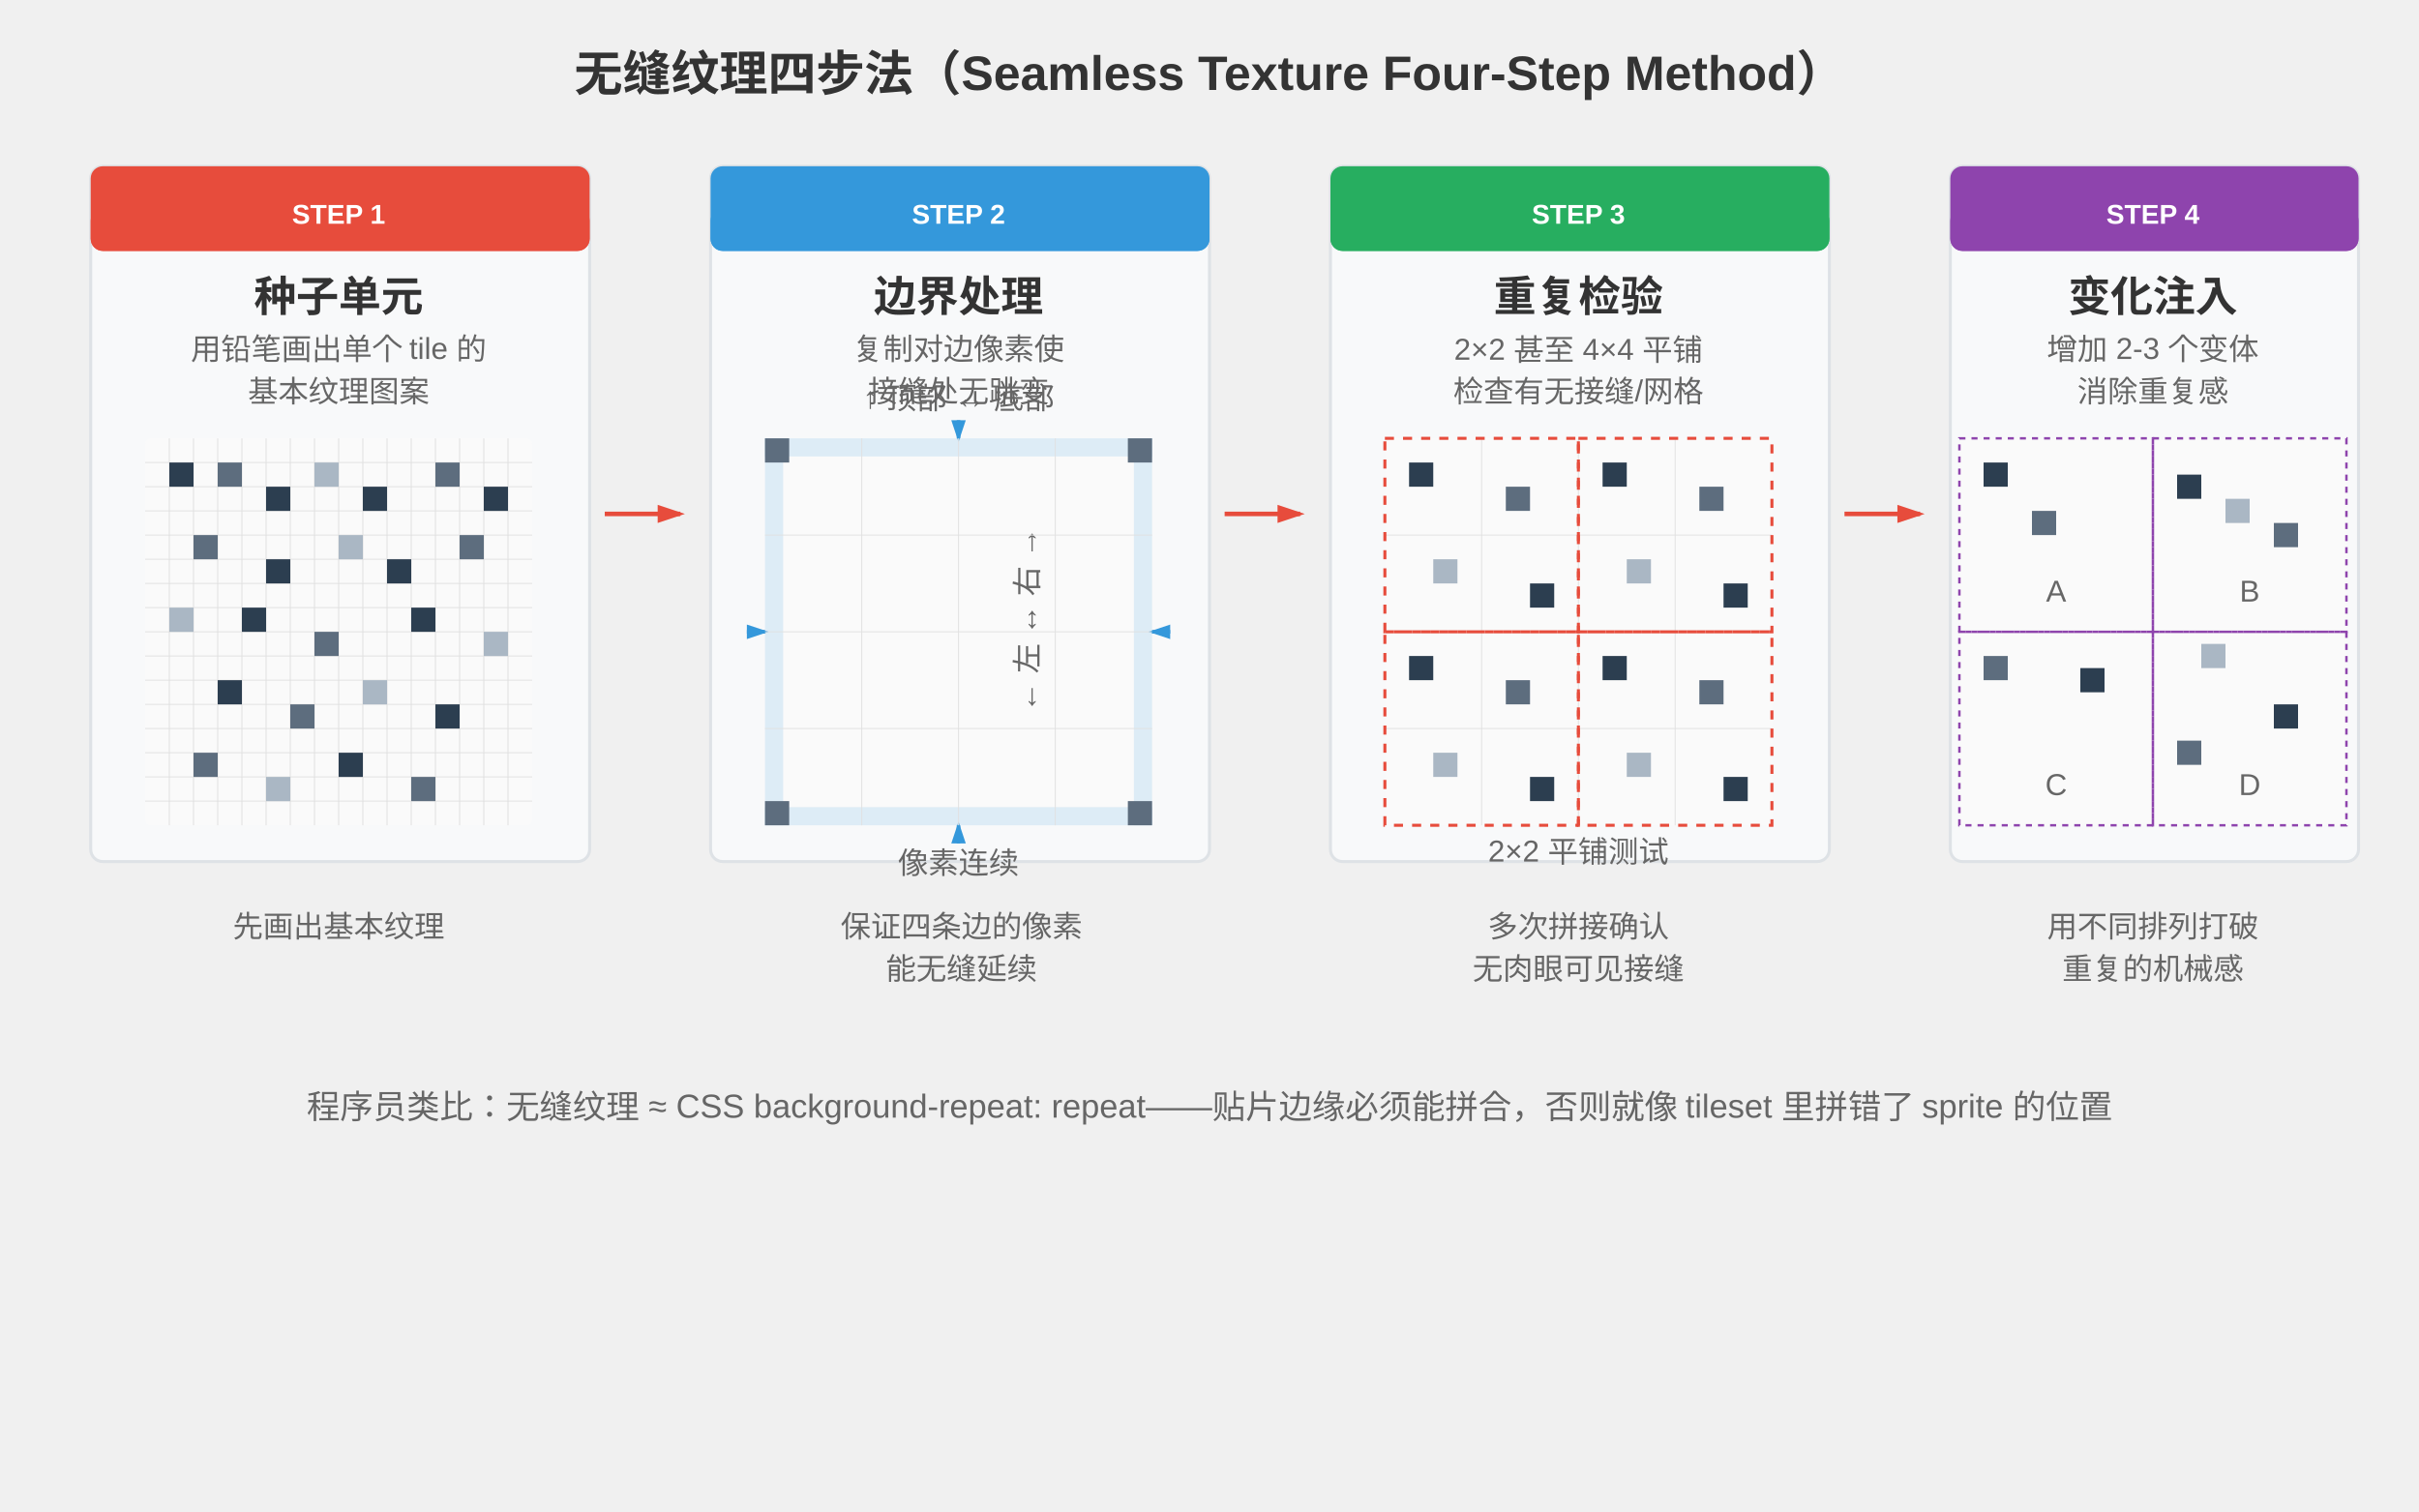
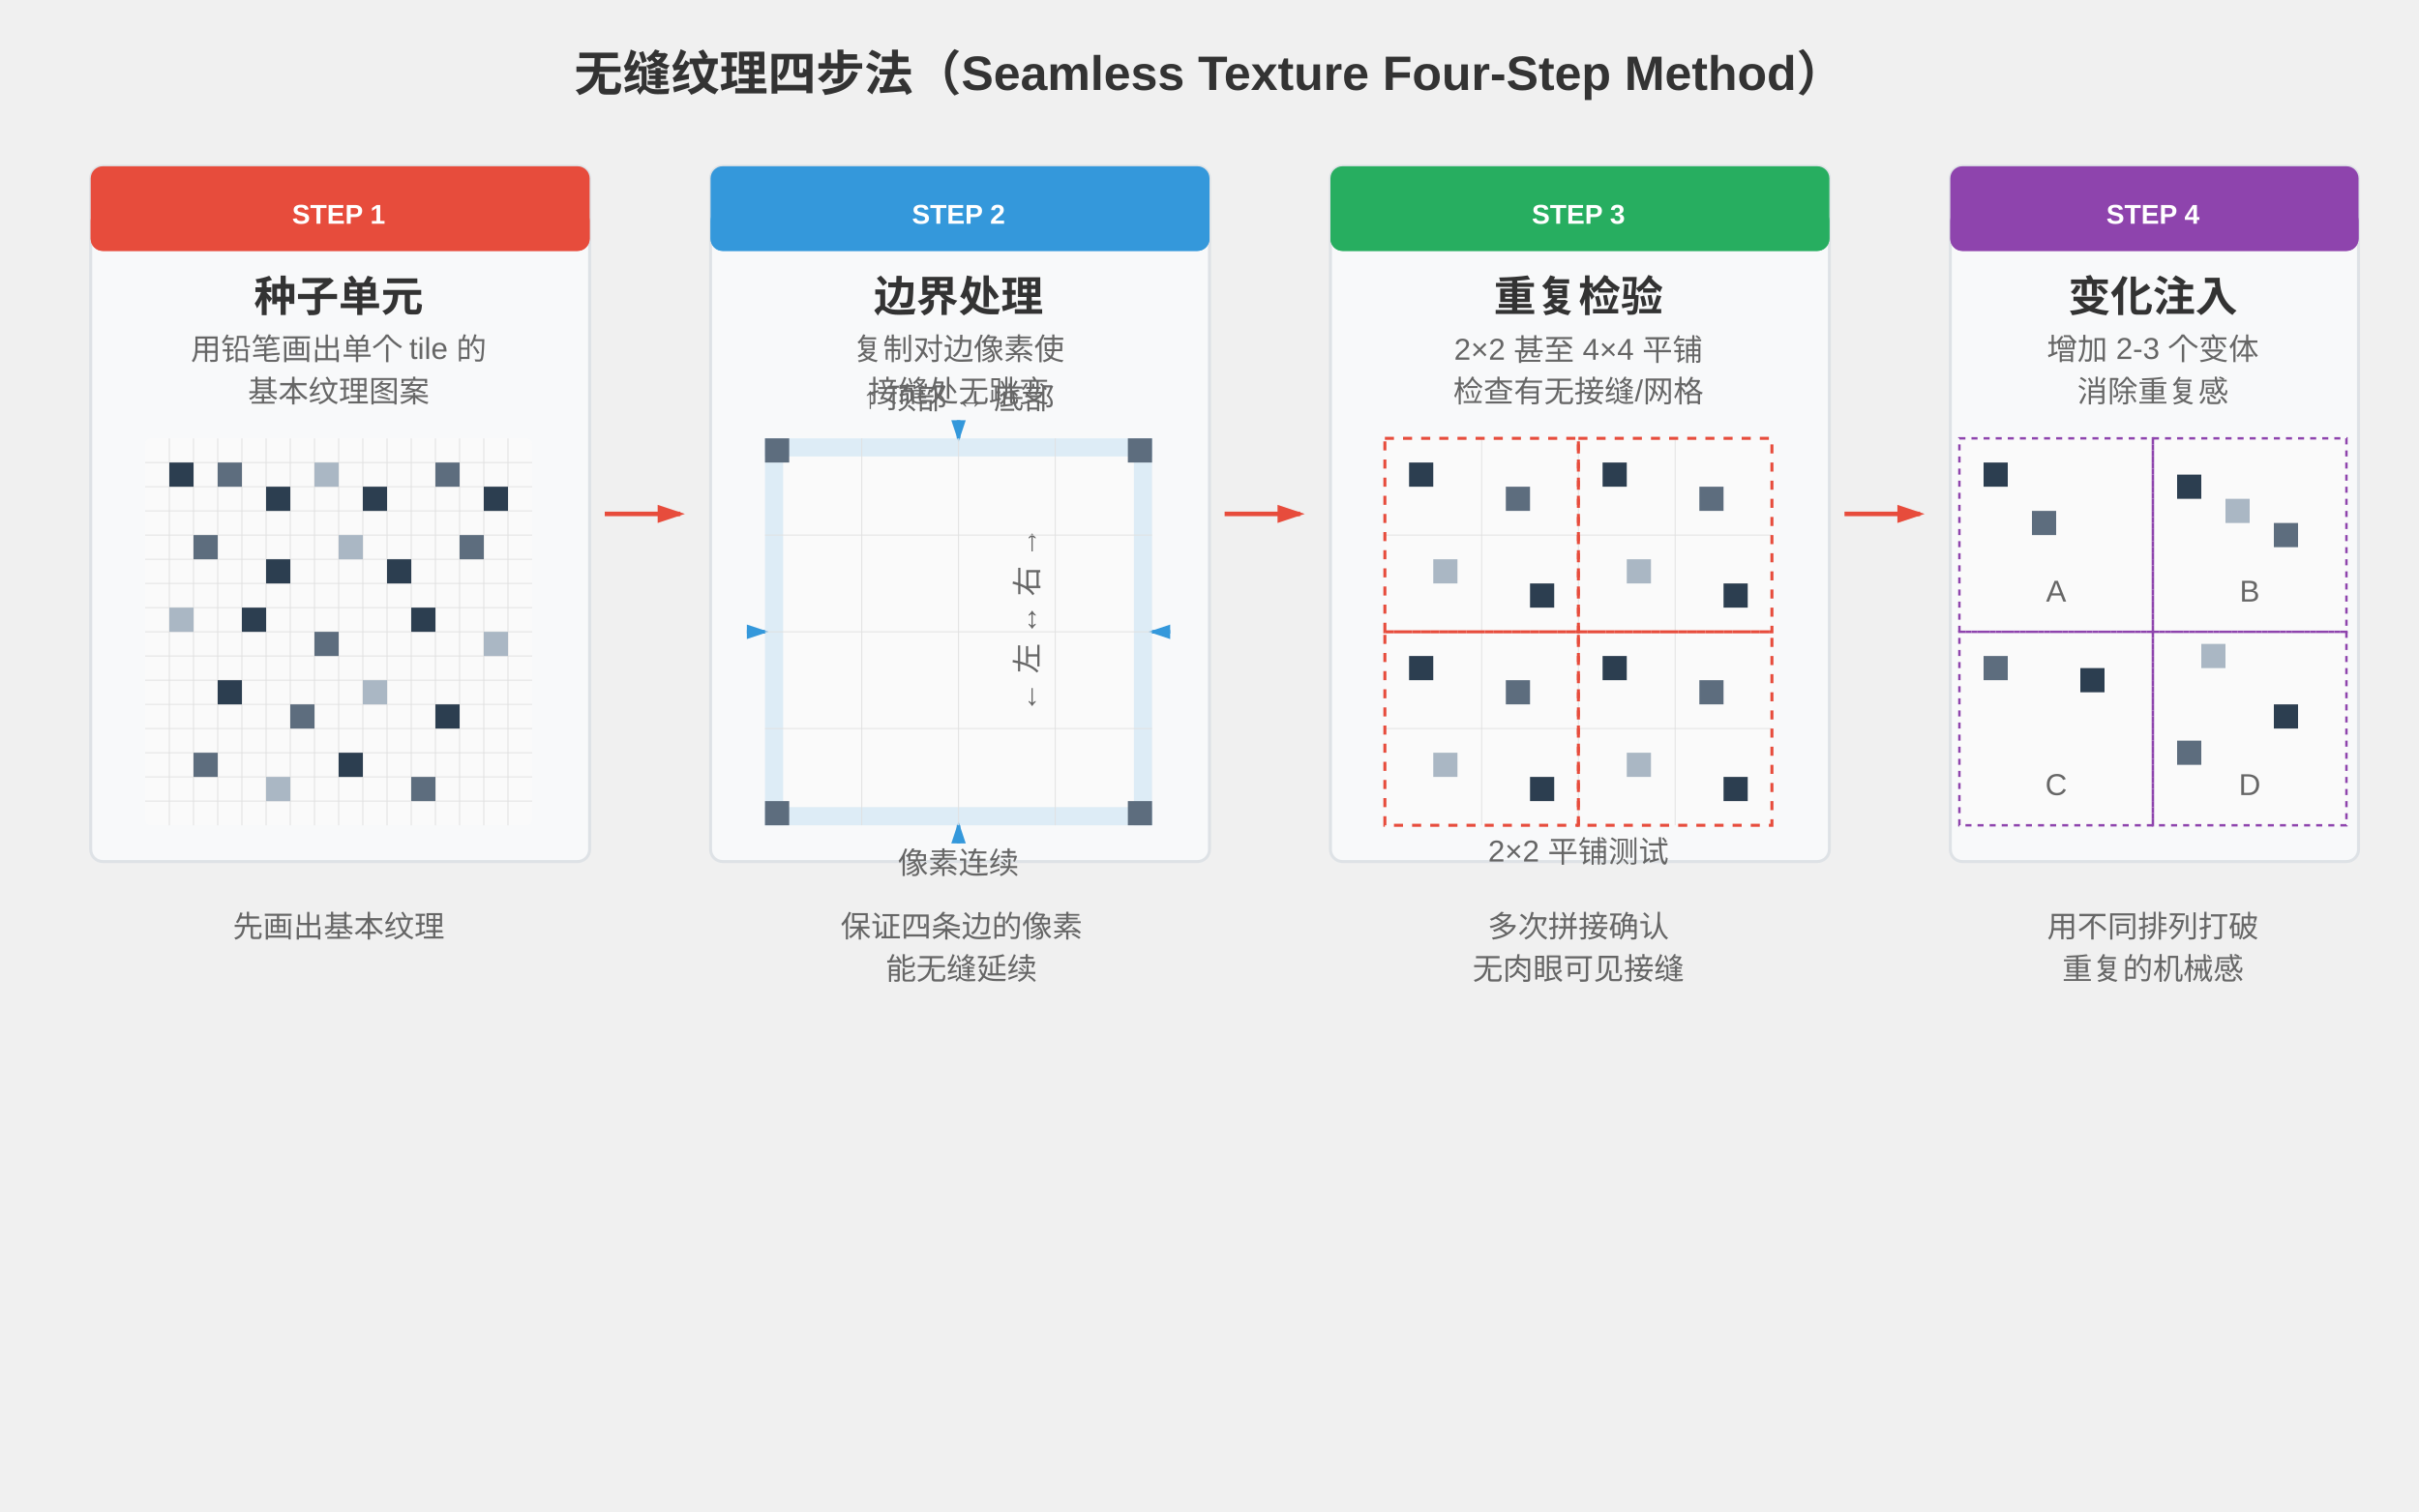
<svg xmlns="http://www.w3.org/2000/svg" viewBox="0 0 800 500" width="800" height="500">
  <style>
    text { font-family: 'PingFang SC','Microsoft YaHei',Arial,sans-serif; }
    .title { font-size: 16px; font-weight: bold; fill: #333; }
    .subtitle { font-size: 11px; fill: #666; }
    .step-num { font-size: 20px; font-weight: bold; fill: #E74C3C; }
    .step-title { font-size: 14px; font-weight: bold; fill: #333; }
    .step-desc { font-size: 10px; fill: #666; }
    .grid-cell { stroke: #ccc; stroke-width: 0.4; }
    .grid-fill { fill: #2C3E50; }
    .grid-fill-mid { fill: #5D6D7E; }
    .grid-fill-light { fill: #aab7c4; }
    .grid-bg { fill: #fafafa; }
    .arrow { stroke: #E74C3C; stroke-width: 1.5; fill: none; marker-end: url(#arrowhead); }
    .arrow-cyan { stroke: #3498DB; stroke-width: 1.2; fill: none; marker-end: url(#arrowhead-cyan); }
    .highlight { fill: none; stroke: #E74C3C; stroke-width: 1.5; stroke-dasharray: 4,3; opacity: 0.7; }
    .step-box { fill: #F8F9FA; stroke: #dee2e6; stroke-width: 1; }
    .tag { font-size: 9px; fill: #fff; font-weight: bold; }
  </style>
  <defs>
    <marker id="arrowhead" markerWidth="6" markerHeight="4" refX="5" refY="2" orient="auto">
      <polygon points="0,0 6,2 0,4" fill="#E74C3C" />
    </marker>
    <marker id="arrowhead-cyan" markerWidth="6" markerHeight="4" refX="5" refY="2" orient="auto">
      <polygon points="0,0 6,2 0,4" fill="#3498DB" />
    </marker>
  </defs>
  <text x="400" y="30" class="title" text-anchor="middle">无缝纹理四步法（Seamless Texture Four-Step Method）</text>
  <g transform="translate(30, 55)">
    <rect x="0" y="0" width="165" height="230" class="step-box" rx="4" />
    <rect x="0" y="0" width="165" height="28" fill="#E74C3C" rx="4" />
    <rect x="0" y="14" width="165" height="14" fill="#E74C3C" rx="4" />
    <rect x="165" y="0" width="0" height="28" fill="#E74C3C" />
    <text x="82" y="19" class="tag" text-anchor="middle">STEP 1</text>
    <text x="82" y="48" class="step-title" text-anchor="middle">种子单元</text>
    <text x="82" y="64" class="step-desc" text-anchor="middle">用铅笔画出单个 tile 的</text>
    <text x="82" y="78" class="step-desc" text-anchor="middle">基本纹理图案</text>
    <g transform="translate(18, 90)">
      <rect x="0" y="0" width="128" height="128" class="grid-bg" rx="2" />
      <g stroke="#e0e0e0" stroke-width="0.3">
        <line x1="0" y1="8" x2="128" y2="8" />
        <line x1="0" y1="16" x2="128" y2="16" />
        <line x1="0" y1="24" x2="128" y2="24" />
        <line x1="0" y1="32" x2="128" y2="32" />
        <line x1="0" y1="40" x2="128" y2="40" />
        <line x1="0" y1="48" x2="128" y2="48" />
        <line x1="0" y1="56" x2="128" y2="56" />
        <line x1="0" y1="64" x2="128" y2="64" />
        <line x1="0" y1="72" x2="128" y2="72" />
        <line x1="0" y1="80" x2="128" y2="80" />
        <line x1="0" y1="88" x2="128" y2="88" />
        <line x1="0" y1="96" x2="128" y2="96" />
        <line x1="0" y1="104" x2="128" y2="104" />
        <line x1="0" y1="112" x2="128" y2="112" />
        <line x1="0" y1="120" x2="128" y2="120" />
        <line x1="8" y1="0" x2="8" y2="128" />
        <line x1="16" y1="0" x2="16" y2="128" />
        <line x1="24" y1="0" x2="24" y2="128" />
        <line x1="32" y1="0" x2="32" y2="128" />
        <line x1="40" y1="0" x2="40" y2="128" />
        <line x1="48" y1="0" x2="48" y2="128" />
        <line x1="56" y1="0" x2="56" y2="128" />
        <line x1="64" y1="0" x2="64" y2="128" />
        <line x1="72" y1="0" x2="72" y2="128" />
        <line x1="80" y1="0" x2="80" y2="128" />
        <line x1="88" y1="0" x2="88" y2="128" />
        <line x1="96" y1="0" x2="96" y2="128" />
        <line x1="104" y1="0" x2="104" y2="128" />
        <line x1="112" y1="0" x2="112" y2="128" />
        <line x1="120" y1="0" x2="120" y2="128" />
      </g>
      <rect x="8" y="8" width="8" height="8" class="grid-fill" />
      <rect x="24" y="8" width="8" height="8" class="grid-fill-mid" />
      <rect x="40" y="16" width="8" height="8" class="grid-fill" />
      <rect x="56" y="8" width="8" height="8" class="grid-fill-light" />
      <rect x="72" y="16" width="8" height="8" class="grid-fill" />
      <rect x="96" y="8" width="8" height="8" class="grid-fill-mid" />
      <rect x="112" y="16" width="8" height="8" class="grid-fill" />
      <rect x="16" y="32" width="8" height="8" class="grid-fill-mid" />
      <rect x="40" y="40" width="8" height="8" class="grid-fill" />
      <rect x="64" y="32" width="8" height="8" class="grid-fill-light" />
      <rect x="80" y="40" width="8" height="8" class="grid-fill" />
      <rect x="104" y="32" width="8" height="8" class="grid-fill-mid" />
      <rect x="8" y="56" width="8" height="8" class="grid-fill-light" />
      <rect x="32" y="56" width="8" height="8" class="grid-fill" />
      <rect x="56" y="64" width="8" height="8" class="grid-fill-mid" />
      <rect x="88" y="56" width="8" height="8" class="grid-fill" />
      <rect x="112" y="64" width="8" height="8" class="grid-fill-light" />
      <rect x="24" y="80" width="8" height="8" class="grid-fill" />
      <rect x="48" y="88" width="8" height="8" class="grid-fill-mid" />
      <rect x="72" y="80" width="8" height="8" class="grid-fill-light" />
      <rect x="96" y="88" width="8" height="8" class="grid-fill" />
      <rect x="16" y="104" width="8" height="8" class="grid-fill-mid" />
      <rect x="40" y="112" width="8" height="8" class="grid-fill-light" />
      <rect x="64" y="104" width="8" height="8" class="grid-fill" />
      <rect x="88" y="112" width="8" height="8" class="grid-fill-mid" />
    </g>
  </g>
  <line x1="200" y1="170" x2="225" y2="170" class="arrow" />
  <g transform="translate(235, 55)">
    <rect x="0" y="0" width="165" height="230" class="step-box" rx="4" />
    <rect x="0" y="0" width="165" height="28" fill="#3498DB" rx="4" />
    <rect x="0" y="14" width="165" height="14" fill="#3498DB" rx="4" />
    <text x="82" y="19" class="tag" text-anchor="middle">STEP 2</text>
    <text x="82" y="48" class="step-title" text-anchor="middle">边界处理</text>
    <text x="82" y="64" class="step-desc" text-anchor="middle">复制对边像素使</text>
    <text x="82" y="78" class="step-desc" text-anchor="middle">接缝处无跳变</text>
    <g transform="translate(18, 90)">
      <rect x="0" y="0" width="128" height="128" class="grid-bg" rx="2" />
      <line x1="64" y1="-6" x2="64" y2="0" class="arrow-cyan" />
      <line x1="64" y1="134" x2="64" y2="128" class="arrow-cyan" />
      <line x1="-6" y1="64" x2="0" y2="64" class="arrow-cyan" />
      <line x1="134" y1="64" x2="128" y2="64" class="arrow-cyan" />
      <rect x="0" y="0" width="128" height="6" fill="#3498DB" opacity="0.15" />
      <rect x="0" y="122" width="128" height="6" fill="#3498DB" opacity="0.15" />
      <rect x="0" y="0" width="6" height="128" fill="#3498DB" opacity="0.15" />
      <rect x="122" y="0" width="6" height="128" fill="#3498DB" opacity="0.15" />
      <text x="64" y="-10" class="step-desc" text-anchor="middle" fill="#3498DB">↑ 顶部 ↔ 底部</text>
      <text x="64" y="144" class="step-desc" text-anchor="middle" fill="#3498DB">像素连续</text>
      <text x="90" y="60" class="step-desc" text-anchor="middle" fill="#3498DB" transform="rotate(-90, 90, 60)">← 左 ↔ 右 →</text>
      <g stroke="#e0e0e0" stroke-width="0.3">
        <line x1="0" y1="32" x2="128" y2="32" />
        <line x1="0" y1="64" x2="128" y2="64" />
        <line x1="0" y1="96" x2="128" y2="96" />
        <line x1="32" y1="0" x2="32" y2="128" />
        <line x1="64" y1="0" x2="64" y2="128" />
        <line x1="96" y1="0" x2="96" y2="128" />
      </g>
      <rect x="0" y="0" width="8" height="8" class="grid-fill-mid" />
      <rect x="120" y="0" width="8" height="8" class="grid-fill-mid" />
      <rect x="0" y="120" width="8" height="8" class="grid-fill-mid" />
      <rect x="120" y="120" width="8" height="8" class="grid-fill-mid" />
    </g>
  </g>
  <line x1="405" y1="170" x2="430" y2="170" class="arrow" />
  <g transform="translate(440, 55)">
    <rect x="0" y="0" width="165" height="230" class="step-box" rx="4" />
    <rect x="0" y="0" width="165" height="28" fill="#27AE60" rx="4" />
    <rect x="0" y="14" width="165" height="14" fill="#27AE60" rx="4" />
    <text x="82" y="19" class="tag" text-anchor="middle">STEP 3</text>
    <text x="82" y="48" class="step-title" text-anchor="middle">重复检验</text>
    <text x="82" y="64" class="step-desc" text-anchor="middle">2×2 甚至 4×4 平铺</text>
    <text x="82" y="78" class="step-desc" text-anchor="middle">检查有无接缝/网格</text>
    <g transform="translate(18, 90)">
      <rect x="0" y="0" width="128" height="128" class="grid-bg" rx="2" />
      <g stroke="#e0e0e0" stroke-width="0.3">
        <line x1="0" y1="32" x2="128" y2="32" />
        <line x1="0" y1="64" x2="128" y2="64" />
        <line x1="0" y1="96" x2="128" y2="96" />
        <line x1="32" y1="0" x2="32" y2="128" />
        <line x1="64" y1="0" x2="64" y2="128" />
        <line x1="96" y1="0" x2="96" y2="128" />
      </g>
      <rect x="0" y="0" width="64" height="64" fill="none" stroke="#E74C3C" stroke-width="1" stroke-dasharray="3,3" />
      <rect x="64" y="0" width="64" height="64" fill="none" stroke="#E74C3C" stroke-width="1" stroke-dasharray="3,3" />
      <rect x="0" y="64" width="64" height="64" fill="none" stroke="#E74C3C" stroke-width="1" stroke-dasharray="3,3" />
      <rect x="64" y="64" width="64" height="64" fill="none" stroke="#E74C3C" stroke-width="1" stroke-dasharray="3,3" />
      <rect x="8" y="8" width="8" height="8" class="grid-fill" />
      <rect x="40" y="16" width="8" height="8" class="grid-fill-mid" />
      <rect x="16" y="40" width="8" height="8" class="grid-fill-light" />
      <rect x="48" y="48" width="8" height="8" class="grid-fill" />
      <rect x="72" y="8" width="8" height="8" class="grid-fill" />
      <rect x="104" y="16" width="8" height="8" class="grid-fill-mid" />
      <rect x="80" y="40" width="8" height="8" class="grid-fill-light" />
      <rect x="112" y="48" width="8" height="8" class="grid-fill" />
      <rect x="8" y="72" width="8" height="8" class="grid-fill" />
      <rect x="40" y="80" width="8" height="8" class="grid-fill-mid" />
      <rect x="16" y="104" width="8" height="8" class="grid-fill-light" />
      <rect x="48" y="112" width="8" height="8" class="grid-fill" />
      <rect x="72" y="72" width="8" height="8" class="grid-fill" />
      <rect x="104" y="80" width="8" height="8" class="grid-fill-mid" />
      <rect x="80" y="104" width="8" height="8" class="grid-fill-light" />
      <rect x="112" y="112" width="8" height="8" class="grid-fill" />
      <text x="64" y="140" class="step-desc" text-anchor="middle" fill="#E74C3C">2×2 平铺测试</text>
    </g>
  </g>
  <line x1="610" y1="170" x2="635" y2="170" class="arrow" />
  <g transform="translate(645, 55)">
    <rect x="0" y="0" width="135" height="230" class="step-box" rx="4" />
    <rect x="0" y="0" width="135" height="28" fill="#8E44AD" rx="4" />
    <rect x="0" y="14" width="135" height="14" fill="#8E44AD" rx="4" />
    <text x="67" y="19" class="tag" text-anchor="middle">STEP 4</text>
    <text x="67" y="48" class="step-title" text-anchor="middle">变化注入</text>
    <text x="67" y="64" class="step-desc" text-anchor="middle">增加 2-3 个变体</text>
    <text x="67" y="78" class="step-desc" text-anchor="middle">消除重复感</text>
    <g transform="translate(3, 90)">
      <rect x="0" y="0" width="128" height="128" class="grid-bg" rx="2" />
      <rect x="0" y="0" width="64" height="64" fill="none" stroke="#8E44AD" stroke-width="0.8" stroke-dasharray="2,2" />
      <rect x="64" y="0" width="64" height="64" fill="none" stroke="#8E44AD" stroke-width="0.8" stroke-dasharray="2,2" />
      <rect x="0" y="64" width="64" height="64" fill="none" stroke="#8E44AD" stroke-width="0.8" stroke-dasharray="2,2" />
      <rect x="64" y="64" width="64" height="64" fill="none" stroke="#8E44AD" stroke-width="0.8" stroke-dasharray="2,2" />
      <rect x="8" y="8" width="8" height="8" class="grid-fill" />
      <rect x="24" y="24" width="8" height="8" class="grid-fill-mid" />
      <text x="32" y="54" class="step-desc" text-anchor="middle">A</text>
      <rect x="72" y="12" width="8" height="8" class="grid-fill" />
      <rect x="88" y="20" width="8" height="8" class="grid-fill-light" />
      <rect x="104" y="28" width="8" height="8" class="grid-fill-mid" />
      <text x="96" y="54" class="step-desc" text-anchor="middle">B</text>
      <rect x="8" y="72" width="8" height="8" class="grid-fill-mid" />
      <rect x="40" y="76" width="8" height="8" class="grid-fill" />
      <text x="32" y="118" class="step-desc" text-anchor="middle">C</text>
      <rect x="80" y="68" width="8" height="8" class="grid-fill-light" />
      <rect x="104" y="88" width="8" height="8" class="grid-fill" />
      <rect x="72" y="100" width="8" height="8" class="grid-fill-mid" />
      <text x="96" y="118" class="step-desc" text-anchor="middle">D</text>
    </g>
  </g>
  <text x="112" y="310" class="step-desc" text-anchor="middle" fill="#E74C3C">先画出基本纹理</text>
  <text x="318" y="310" class="step-desc" text-anchor="middle" fill="#3498DB">保证四条边的像素</text>
  <text x="318" y="324" class="step-desc" text-anchor="middle" fill="#3498DB">能无缝延续</text>
  <text x="522" y="310" class="step-desc" text-anchor="middle" fill="#27AE60">多次拼接确认</text>
  <text x="522" y="324" class="step-desc" text-anchor="middle" fill="#27AE60">无肉眼可见接缝</text>
  <text x="712" y="310" class="step-desc" text-anchor="middle" fill="#8E44AD">用不同排列打破</text>
  <text x="712" y="324" class="step-desc" text-anchor="middle" fill="#8E44AD">重复的机械感</text>
-   <text x="400" y="370" class="subtitle" text-anchor="middle">程序员类比：无缝纹理 ≈ CSS background-repeat: repeat——贴片边缘必须能拼合，否则就像 tileset 里拼错了 sprite 的位置</text>
</svg>
